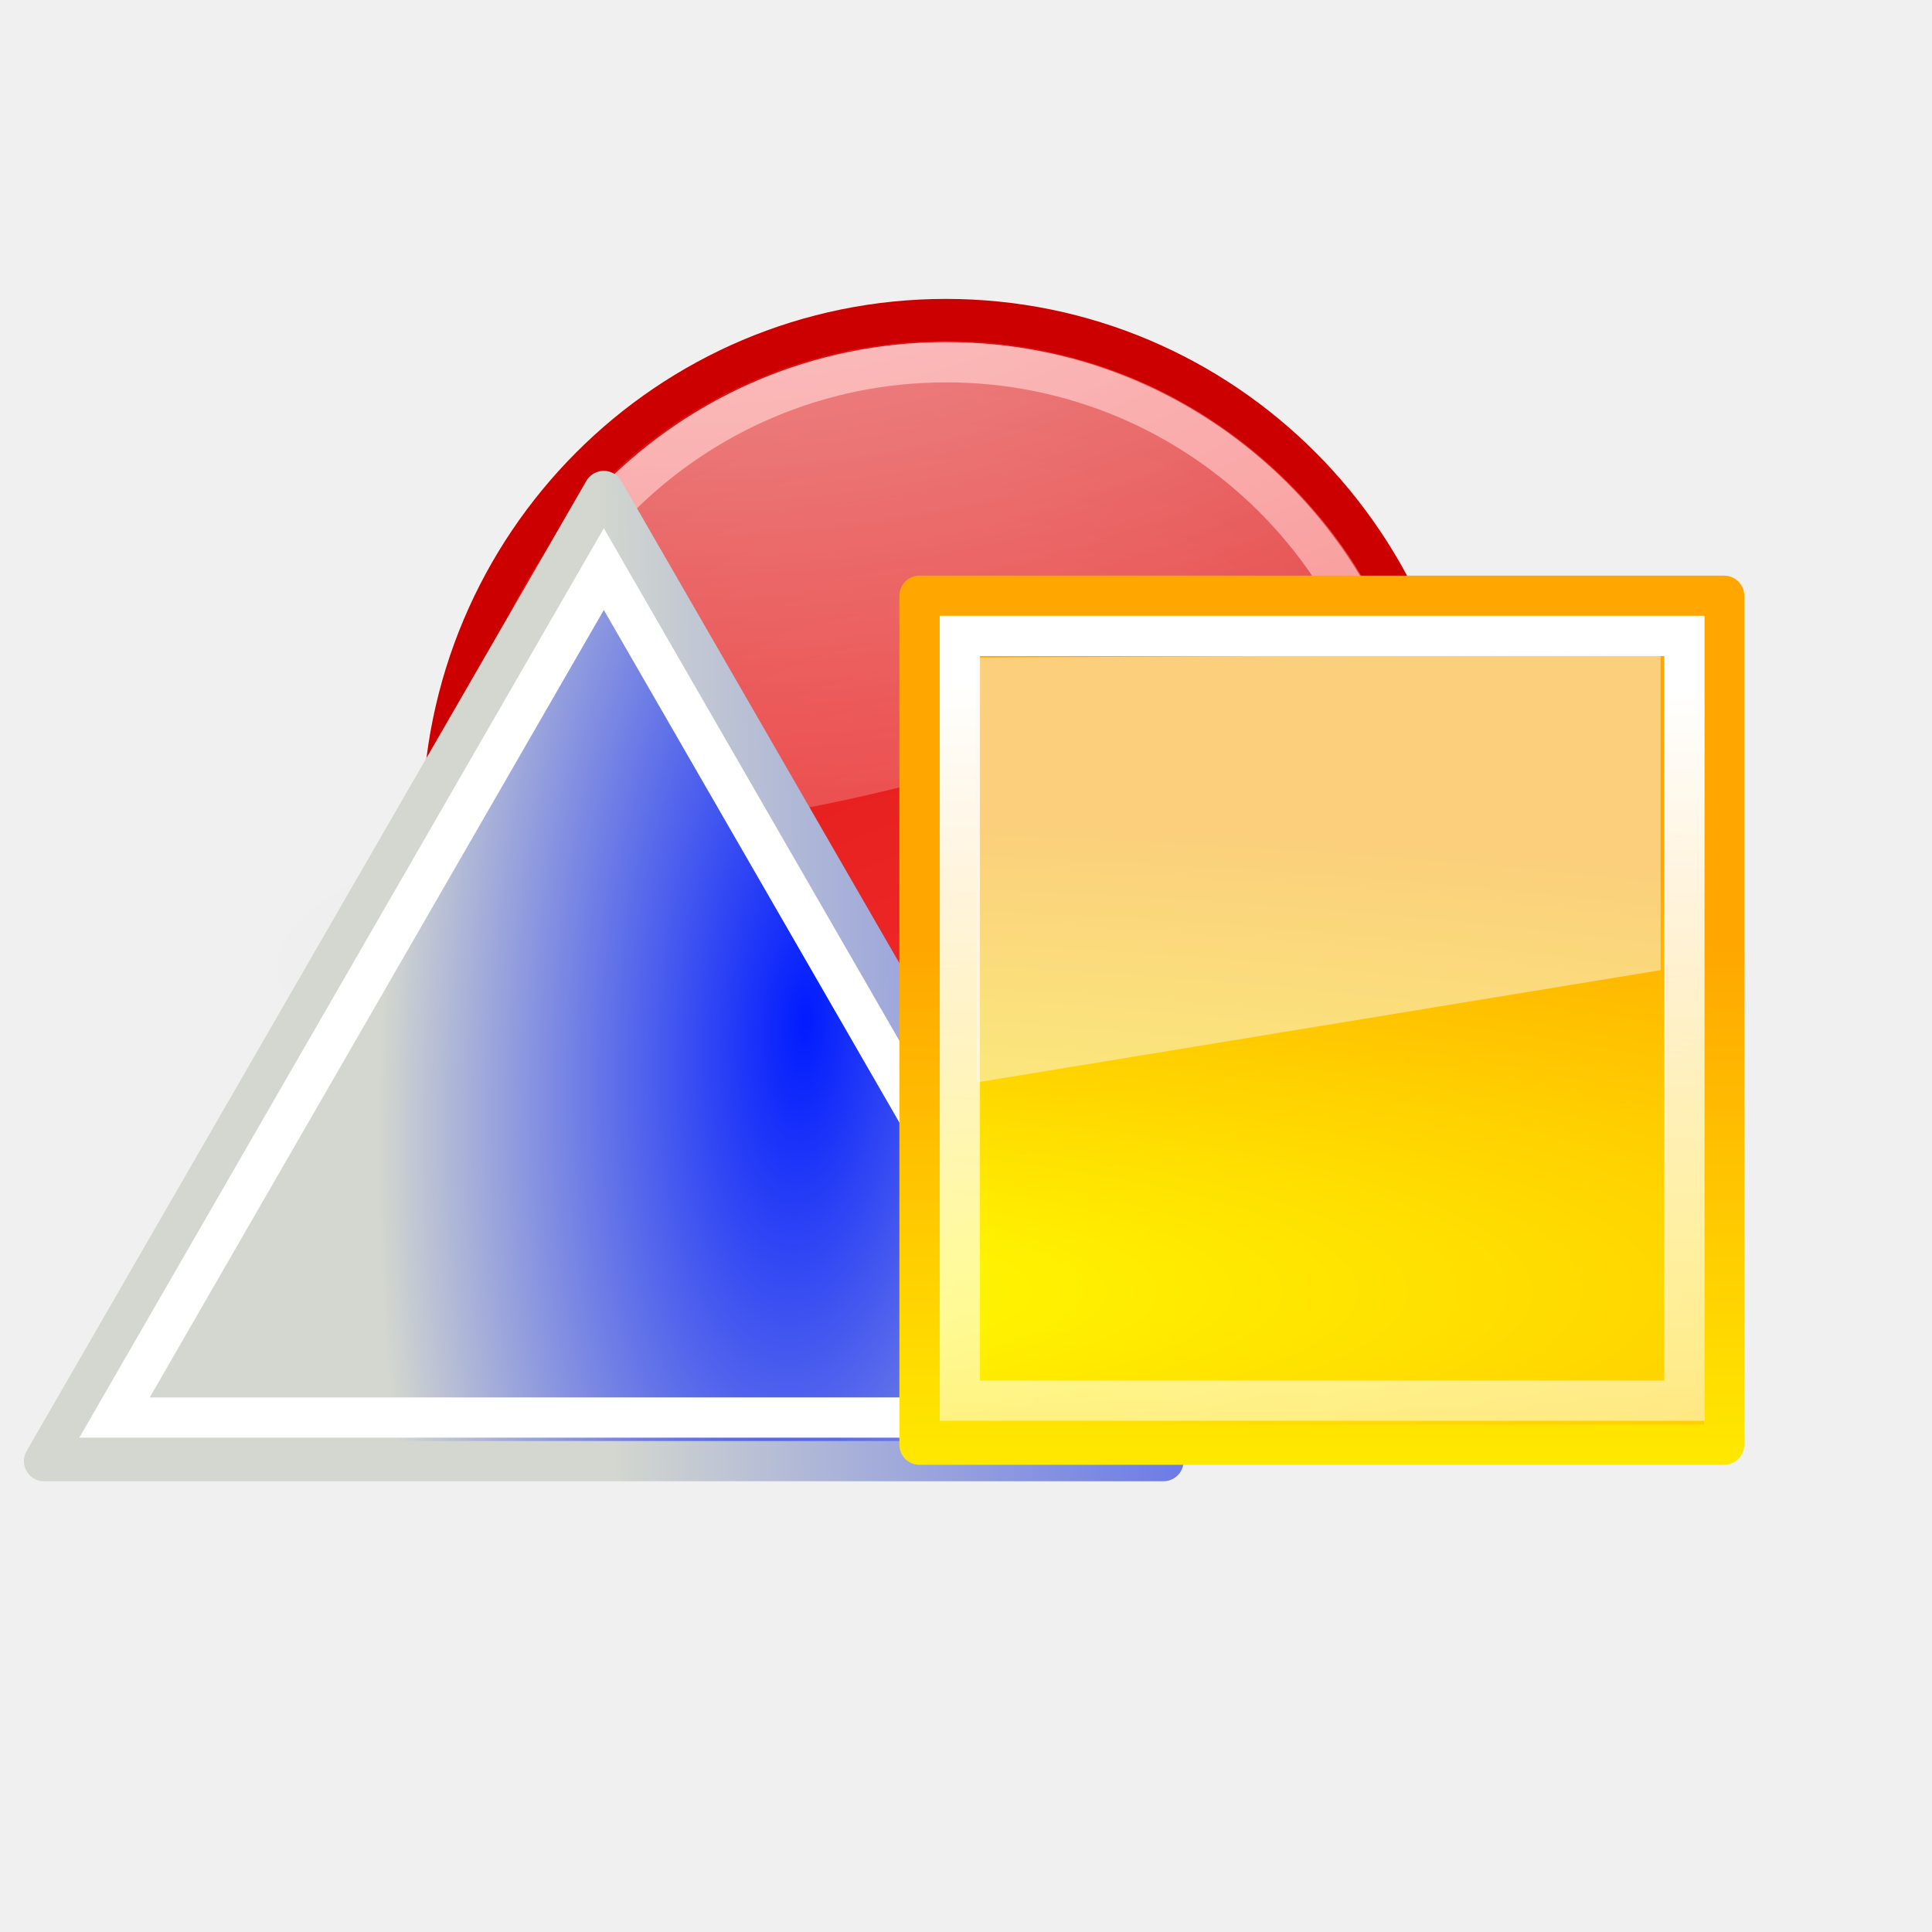
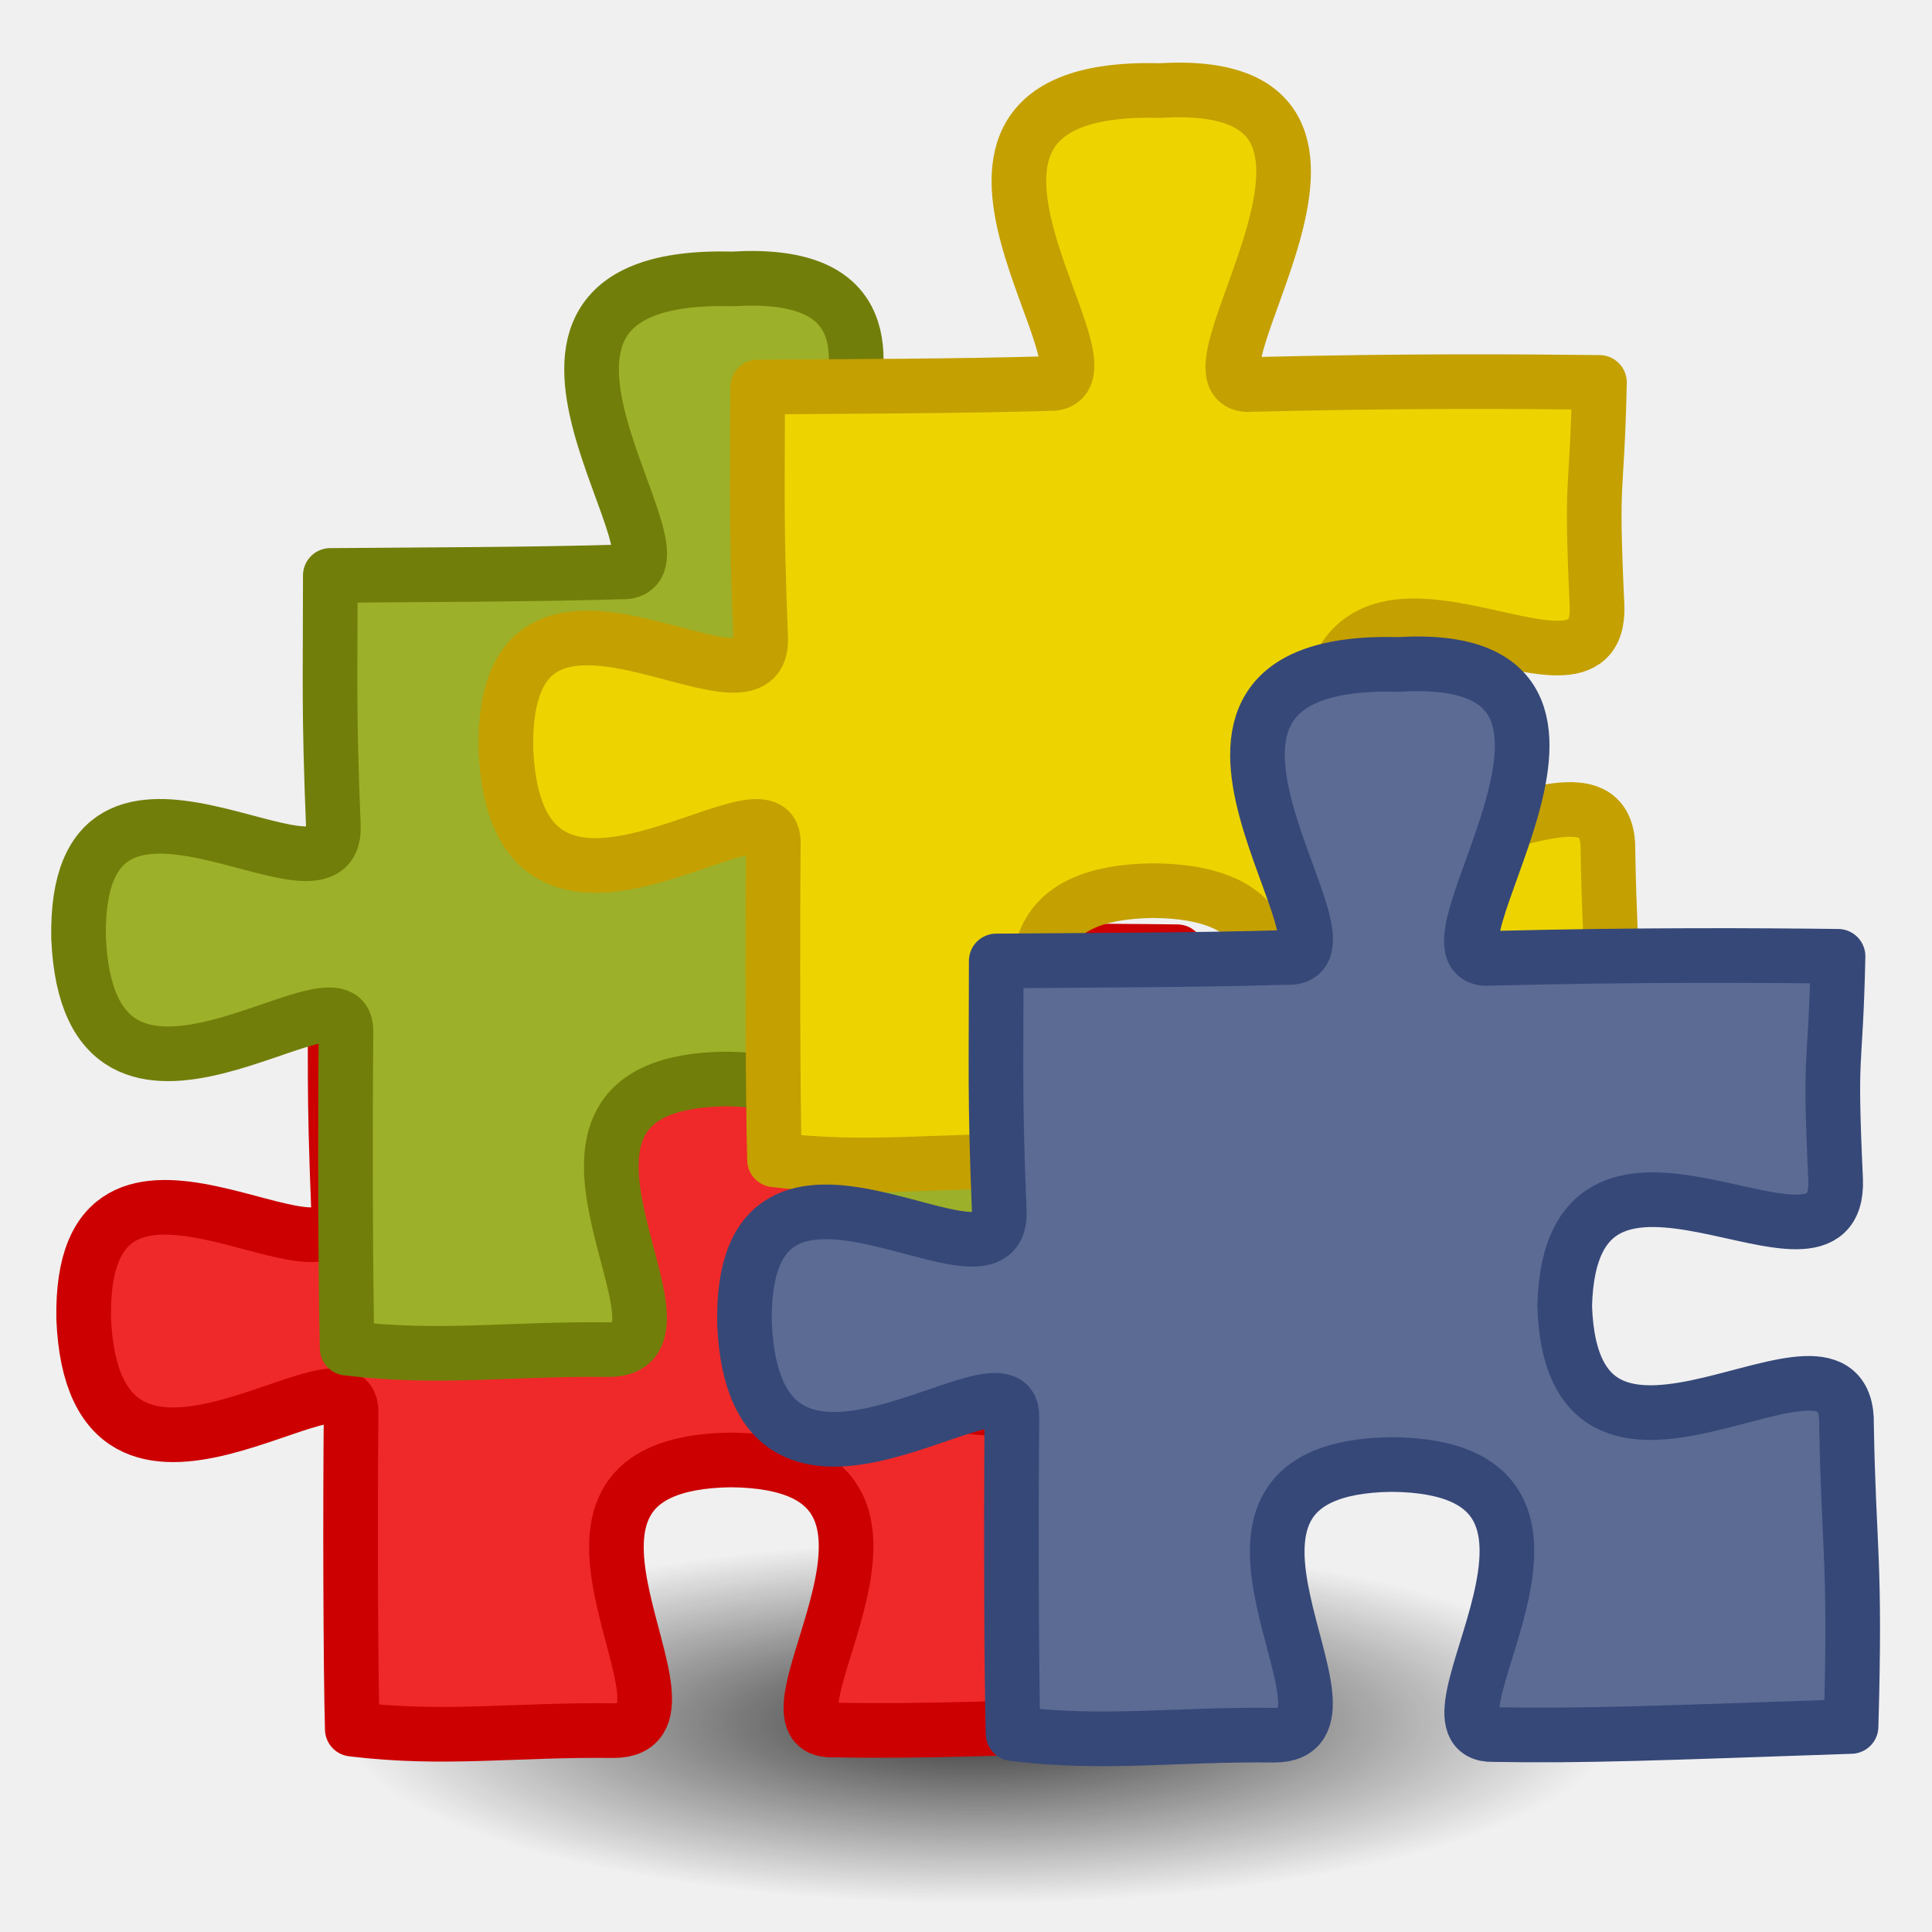
- <svg xmlns="http://www.w3.org/2000/svg" xmlns:xlink="http://www.w3.org/1999/xlink" width="48" height="48" id="svg1307" version="1.0">
-   <defs id="defs1309">
-     <linearGradient id="linearGradient6275">
-       <stop id="stop6277" offset="0" style="stop-color:#ffff00;stop-opacity:1;" />
-       <stop id="stop6279" offset="1" style="stop-color:#ffa700;stop-opacity:1;" />
+ <svg xmlns="http://www.w3.org/2000/svg" xmlns:xlink="http://www.w3.org/1999/xlink" id="svg249" height="48px" width="48px">
+   <defs id="defs3">
+     <linearGradient id="linearGradient2852">
+       <stop style="stop-color:#edd400;stop-opacity:1;" offset="0" id="stop2854" />
+       <stop style="stop-color:#edd400;stop-opacity:0.262;" offset="1" id="stop2856" />
    </linearGradient>
-     <linearGradient id="linearGradient2684">
-       <stop id="stop2686" offset="0" style="stop-color:#ffffff;stop-opacity:1;" />
-       <stop id="stop2688" offset="1" style="stop-color:#000000;stop-opacity:1;" />
+     <linearGradient id="linearGradient3082">
+       <stop style="stop-color:#ffffff;stop-opacity:1;" offset="0" id="stop3084" />
+       <stop style="stop-color:#ffffff;stop-opacity:0;" offset="1" id="stop3086" />
    </linearGradient>
-     <linearGradient id="linearGradient2691">
-       <stop id="stop2693" offset="0" style="stop-color:#001bff;stop-opacity:1;" />
-       <stop id="stop2695" offset="1" style="stop-color:#d3d7cf" />
+     <linearGradient id="aigrd1" gradientUnits="userSpaceOnUse" x1="99.777" y1="15.424" x2="153" y2="248.631">
+       <stop offset="0" style="stop-color:#d8ca0c;stop-opacity:1;" id="stop53300" />
+       <stop offset="1" style="stop-color:#cdcdcd;stop-opacity:1" id="stop53302" />
    </linearGradient>
-     <radialGradient xlink:href="#linearGradient2691" id="radialGradient2314" gradientUnits="userSpaceOnUse" gradientTransform="matrix(-0.836238,-5.324342e-2,0.128568,-2.019473,75.68717,223.8764)" cx="107.588" cy="83.991" fx="107.588" fy="83.991" r="12.552" />
-     <linearGradient id="linearGradient5075">
-       <stop style="stop-color:#adb0a8;stop-opacity:1;" offset="0" id="stop5077" />
-       <stop style="stop-color:#464744;stop-opacity:1" offset="1" id="stop5079" />
+     <linearGradient id="linearGradient4542">
+       <stop style="stop-color:#000000;stop-opacity:1;" offset="0" id="stop4544" />
+       <stop style="stop-color:#000000;stop-opacity:0;" offset="1" id="stop4546" />
    </linearGradient>
-     <linearGradient xlink:href="#linearGradient2691" id="linearGradient2306" gradientUnits="userSpaceOnUse" x1="71.289" y1="124.117" x2="70.827" y2="95" gradientTransform="matrix(0,-1,1,0,-103.4839,116.9573)" />
-     <linearGradient id="linearGradient3837">
-       <stop style="stop-color:#000000;stop-opacity:1;" offset="0" id="stop3839" />
-       <stop style="stop-color:#ffffff;stop-opacity:0.784;" offset="1" id="stop3841" />
+     <linearGradient id="linearGradient15662">
+       <stop id="stop15664" offset="0" style="stop-color:#ffffff;stop-opacity:1;" />
+       <stop id="stop15666" offset="1" style="stop-color:#f8f8f8;stop-opacity:1;" />
    </linearGradient>
-     <radialGradient xlink:href="#linearGradient8662" id="radialGradient2228" gradientUnits="userSpaceOnUse" gradientTransform="matrix(1,0,0,0.536723,-3.180618e-13,16.87306)" cx="24.837" cy="36.421" fx="24.837" fy="36.421" r="15.645" />
-     <linearGradient id="linearGradient2257">
-       <stop style="stop-color:#ef2929" offset="0" id="stop2259" />
-       <stop style="stop-color:#cc0000" offset="1" id="stop2261" />
+     <radialGradient id="aigrd3" cx="20.892" cy="64.568" r="5.257" fx="20.892" fy="64.568" gradientUnits="userSpaceOnUse">
+       <stop offset="0" style="stop-color:#F0F0F0" id="stop15573" />
+       <stop offset="1" style="stop-color:#9a9a9a;stop-opacity:1;" id="stop15575" />
+     </radialGradient>
+     <radialGradient id="aigrd2" cx="20.892" cy="114.568" r="5.256" fx="20.892" fy="114.568" gradientUnits="userSpaceOnUse">
+       <stop offset="0" style="stop-color:#F0F0F0" id="stop15566" />
+       <stop offset="1" style="stop-color:#9a9a9a;stop-opacity:1;" id="stop15568" />
+     </radialGradient>
+     <linearGradient id="linearGradient269">
+       <stop id="stop270" offset="0" style="stop-color:#a3a3a3;stop-opacity:1;" />
+       <stop id="stop271" offset="1" style="stop-color:#4c4c4c;stop-opacity:1;" />
    </linearGradient>
-     <radialGradient xlink:href="#linearGradient2257" id="radialGradient2263" cx="22.5" cy="28.116" fx="22.5" fy="28.116" r="14.538" gradientTransform="matrix(2.365562,-4.942242e-16,5.359766e-16,2.202845,-30.72517,-34.23996)" gradientUnits="userSpaceOnUse" />
-     <linearGradient id="linearGradient3340">
-       <stop style="stop-color:#ffffff;stop-opacity:1;" offset="0" id="stop3342" />
-       <stop style="stop-color:#ffffff;stop-opacity:0;" offset="1" id="stop3344" />
+     <linearGradient id="linearGradient259">
+       <stop id="stop260" offset="0" style="stop-color:#fafafa;stop-opacity:1;" />
+       <stop id="stop261" offset="1" style="stop-color:#bbbbbb;stop-opacity:1;" />
    </linearGradient>
-     <radialGradient xlink:href="#linearGradient3340" id="radialGradient1368" gradientUnits="userSpaceOnUse" gradientTransform="matrix(3.658819,-3.13388e-16,1.719536e-16,2.080782,-104.1658,-1.48255)" cx="21.929" cy="-3.218" fx="21.929" fy="-3.218" r="13" />
-     <linearGradient id="linearGradient2817">
-       <stop style="stop-color:#000000;stop-opacity:1;" offset="0" id="stop2819" />
-       <stop style="stop-color:#ffffff;stop-opacity:0.485;" offset="1" id="stop2821" />
+     <radialGradient xlink:href="#linearGradient4542" id="radialGradient4548" cx="24.307" cy="42.078" fx="24.307" fy="42.078" r="15.822" gradientTransform="matrix(1,0,0,0.284916,0,30.08928)" gradientUnits="userSpaceOnUse" />
+     <linearGradient xlink:href="#linearGradient3082" id="linearGradient3088" x1="44.593" y1="9.912" x2="65.863" y2="43.317" gradientUnits="userSpaceOnUse" />
+     <linearGradient xlink:href="#linearGradient2852" id="linearGradient2858" x1="29.584" y1="6.873" x2="70.826" y2="48.115" gradientUnits="userSpaceOnUse" />
+     <radialGradient gradientUnits="userSpaceOnUse" gradientTransform="matrix(1,0,0,0.595238,0,14.875)" r="15.75" fy="36.75" fx="25.125" cy="36.75" cx="25.125" id="radialGradient21650" xlink:href="#linearGradient21644" />
+     <linearGradient gradientUnits="userSpaceOnUse" y2="21.27" x2="-2.758" y1="26.652" x1="73.362" gradientTransform="matrix(1.025428,0,0,0.957303,0,-0.806758)" id="linearGradient2112" xlink:href="#linearGradient2116" />
+     <linearGradient gradientUnits="userSpaceOnUse" y2="22.133" x2="14.511" y1="22.133" x1="6.587" gradientTransform="matrix(0.95775,0,0,1.027989,1,-0.571911)" id="linearGradient2100" xlink:href="#linearGradient2094" />
+     <linearGradient xlink:href="#linearGradient2803" id="linearGradient2813" gradientTransform="matrix(2.262742,0,0,0.441942,1,-0.875)" x1="10.496" y1="93.338" x2="10.22" y2="84.287" gradientUnits="userSpaceOnUse" />
+     <linearGradient xlink:href="#linearGradient2795" id="linearGradient2801" gradientTransform="matrix(0.254,0,0,3.759813,0.788629,0.148567)" x1="35.433" y1="4.953" x2="41.219" y2="4.953" gradientUnits="userSpaceOnUse" />
+     <linearGradient id="linearGradient2795">
+       <stop style="stop-color:#000000;stop-opacity:0.069;" offset="0" id="stop2797" />
+       <stop style="stop-color:#ffffff;stop-opacity:1;" offset="1" id="stop2799" />
    </linearGradient>
-     <linearGradient id="linearGradient2584">
-       <stop style="stop-color:#000000;stop-opacity:1;" offset="0" id="stop2586" />
-       <stop style="stop-color:#ffffff;stop-opacity:0;" offset="1" id="stop2588" />
+     <linearGradient id="linearGradient2803">
+       <stop style="stop-color:#ffffff;stop-opacity:1;" offset="0" id="stop2805" />
+       <stop style="stop-color:#cbcbcb;stop-opacity:1;" offset="1" id="stop2807" />
    </linearGradient>
-     <linearGradient id="linearGradient2697">
-       <stop id="stop2699" offset="0" style="stop-color:#ffec27;stop-opacity:1;" />
-       <stop id="stop2701" offset="1" style="stop-color:#555753" />
+     <linearGradient id="linearGradient2094">
+       <stop id="stop2096" offset="0" style="stop-color:#d6e3f0;stop-opacity:1;" />
+       <stop id="stop2098" offset="1" style="stop-color:#95b1cf;stop-opacity:1;" />
    </linearGradient>
-     <linearGradient id="linearGradient2679">
-       <stop id="stop2681" offset="0" style="stop-color:#f7f7f7;stop-opacity:1" />
-       <stop id="stop2683" offset="1" style="stop-color:#ccd0c7;stop-opacity:1" />
+     <linearGradient id="linearGradient2116">
+       <stop id="stop2118" offset="0" style="stop-color:#ffffff;stop-opacity:1;" />
+       <stop id="stop2120" offset="1" style="stop-color:#ffffff;stop-opacity:0;" />
    </linearGradient>
-     <linearGradient id="linearGradient3081">
-       <stop style="stop-color:#ffffff;stop-opacity:1;" offset="0" id="stop3083" />
-       <stop style="stop-color:#ffffff;stop-opacity:0;" offset="1" id="stop3085" />
+     <linearGradient id="linearGradient21644">
+       <stop id="stop21646" offset="0" style="stop-color:#000000;stop-opacity:1;" />
+       <stop id="stop21648" offset="1" style="stop-color:#000000;stop-opacity:0;" />
    </linearGradient>
-     <linearGradient id="linearGradient8662">
-       <stop style="stop-color:#000000;stop-opacity:1;" offset="0" id="stop8664" />
-       <stop style="stop-color:#000000;stop-opacity:0;" offset="1" id="stop8666" />
+     <radialGradient r="14.375" fy="125" fx="55" cy="125" cx="55" gradientUnits="userSpaceOnUse" id="radialGradient278" xlink:href="#linearGradient12512" />
+     <linearGradient id="linearGradient12512">
+       <stop id="stop12513" offset="0" style="stop-color:#ffffff;stop-opacity:1;" />
+       <stop id="stop12517" offset="0.5" style="stop-color:#fff520;stop-opacity:0.891;" />
+       <stop id="stop12514" offset="1" style="stop-color:#fff300;stop-opacity:0;" />
    </linearGradient>
-     <radialGradient xlink:href="#linearGradient2679" id="radialGradient2112" gradientUnits="userSpaceOnUse" gradientTransform="matrix(3.562309e-6,-1.07205,1.992104,-1.250658e-6,-42.61165,283.7891)" cx="169.772" cy="100.201" fx="169.772" fy="100.201" r="11" />
-     <linearGradient xlink:href="#linearGradient2697" id="linearGradient2122" gradientUnits="userSpaceOnUse" gradientTransform="translate(-12,0)" x1="169" y1="110.338" x2="169" y2="93.205" />
-     <linearGradient xlink:href="#linearGradient3081" id="linearGradient2124" gradientUnits="userSpaceOnUse" gradientTransform="translate(133,70.99999)" x1="15.09" y1="15.292" x2="14" y2="52.511" />
-     <radialGradient xlink:href="#linearGradient8662" id="radialGradient2137" gradientUnits="userSpaceOnUse" gradientTransform="matrix(1,0,0,0.536723,4.473733e-13,16.87306)" cx="24.837" cy="36.421" fx="24.837" fy="36.421" r="15.645" />
-     <radialGradient xlink:href="#linearGradient8662" id="radialGradient2139" gradientUnits="userSpaceOnUse" gradientTransform="matrix(1,0,0,0.536723,-1.416456e-12,16.87306)" cx="24.837" cy="36.421" fx="24.837" fy="36.421" r="15.645" />
-     <radialGradient xlink:href="#linearGradient8662" id="radialGradient2725" gradientUnits="userSpaceOnUse" gradientTransform="matrix(1,0,0,0.536723,4.526469e-13,16.87306)" cx="24.837" cy="36.421" fx="24.837" fy="36.421" r="15.645" />
-     <radialGradient xlink:href="#linearGradient8662" id="radialGradient2727" gradientUnits="userSpaceOnUse" gradientTransform="matrix(1,0,0,0.536723,-1.432388e-12,16.87306)" cx="24.837" cy="36.421" fx="24.837" fy="36.421" r="15.645" />
-     <radialGradient xlink:href="#linearGradient2679" id="radialGradient2729" gradientUnits="userSpaceOnUse" gradientTransform="matrix(3.562309e-6,-1.07205,1.992104,-1.250658e-6,-42.61165,283.7891)" cx="169.772" cy="100.201" fx="169.772" fy="100.201" r="11" />
-     <linearGradient xlink:href="#linearGradient2697" id="linearGradient2731" gradientUnits="userSpaceOnUse" gradientTransform="translate(-12,0)" x1="169" y1="110.338" x2="169" y2="93.205" />
-     <linearGradient xlink:href="#linearGradient3081" id="linearGradient2733" gradientUnits="userSpaceOnUse" gradientTransform="translate(133,70.99999)" x1="15.09" y1="15.292" x2="14" y2="52.511" />
-     <radialGradient xlink:href="#linearGradient8662" id="radialGradient2745" gradientUnits="userSpaceOnUse" gradientTransform="matrix(1,0,0,0.536723,4.579205e-13,16.87306)" cx="24.837" cy="36.421" fx="24.837" fy="36.421" r="15.645" />
-     <radialGradient xlink:href="#linearGradient8662" id="radialGradient2747" gradientUnits="userSpaceOnUse" gradientTransform="matrix(1,0,0,0.536723,-1.44832e-12,16.87306)" cx="24.837" cy="36.421" fx="24.837" fy="36.421" r="15.645" />
-     <radialGradient xlink:href="#linearGradient2679" id="radialGradient2749" gradientUnits="userSpaceOnUse" gradientTransform="matrix(3.562309e-6,-1.07205,1.992104,-1.250658e-6,-42.61165,283.7891)" cx="169.772" cy="100.201" fx="169.772" fy="100.201" r="11" />
-     <linearGradient xlink:href="#linearGradient2697" id="linearGradient2751" gradientUnits="userSpaceOnUse" gradientTransform="translate(-12,0)" x1="169" y1="110.338" x2="169" y2="93.205" />
-     <linearGradient xlink:href="#linearGradient3081" id="linearGradient2753" gradientUnits="userSpaceOnUse" gradientTransform="translate(133,70.99999)" x1="15.09" y1="15.292" x2="14" y2="52.511" />
-     <radialGradient xlink:href="#linearGradient2679" id="radialGradient2791" gradientUnits="userSpaceOnUse" gradientTransform="matrix(3.562309e-6,-1.07205,1.992104,-1.250658e-6,-42.61165,283.7891)" cx="169.772" cy="100.201" fx="169.772" fy="100.201" r="11" />
-     <linearGradient xlink:href="#linearGradient2697" id="linearGradient2793" gradientUnits="userSpaceOnUse" gradientTransform="translate(-12,0)" x1="169" y1="110.338" x2="169" y2="93.205" />
-     <linearGradient xlink:href="#linearGradient2697" id="linearGradient2795" gradientUnits="userSpaceOnUse" gradientTransform="translate(-12,0)" x1="169" y1="110.338" x2="169" y2="93.205" />
-     <linearGradient xlink:href="#linearGradient3081" id="linearGradient2797" gradientUnits="userSpaceOnUse" gradientTransform="translate(133,70.99999)" x1="15.09" y1="15.292" x2="14" y2="52.511" />
-     <linearGradient xlink:href="#linearGradient3081" id="linearGradient2800" gradientUnits="userSpaceOnUse" gradientTransform="translate(-4e-4,-9.426e-2)" x1="15.09" y1="15.292" x2="14" y2="52.511" />
-     <linearGradient xlink:href="#linearGradient2697" id="linearGradient2803" gradientUnits="userSpaceOnUse" gradientTransform="matrix(1,0,0,1.004384,-145.0004,-71.4625)" x1="169" y1="110.338" x2="169" y2="93.205" />
-     <linearGradient xlink:href="#linearGradient2697" id="linearGradient2806" gradientUnits="userSpaceOnUse" gradientTransform="translate(-145.0004,-97.0943)" x1="169" y1="110.338" x2="169" y2="93.205" />
-     <radialGradient xlink:href="#linearGradient2679" id="radialGradient2809" gradientUnits="userSpaceOnUse" gradientTransform="matrix(3.562309e-6,-1.07205,1.992104,-1.250658e-6,-175.6121,212.6949)" cx="169.772" cy="100.201" fx="169.772" fy="100.201" r="11" />
-     <linearGradient xlink:href="#linearGradient2817" id="linearGradient2823" gradientUnits="userSpaceOnUse" gradientTransform="matrix(1.103262,0,0,1.054917,-163.1228,-76.31138)" x1="174.834" y1="84.263" x2="174.745" y2="105.491" />
-     <linearGradient xlink:href="#linearGradient3081" id="linearGradient2825" gradientUnits="userSpaceOnUse" gradientTransform="translate(-4e-4,-26.09426)" x1="15.09" y1="15.292" x2="14" y2="52.511" />
-     <radialGradient xlink:href="#linearGradient2679" id="radialGradient2831" gradientUnits="userSpaceOnUse" gradientTransform="matrix(3.562309e-6,-1.07205,1.992104,-1.250658e-6,-175.6121,186.6949)" cx="169.772" cy="100.201" fx="169.772" fy="100.201" r="11" />
-     <linearGradient xlink:href="#linearGradient2817" id="linearGradient2858" gradientUnits="userSpaceOnUse" gradientTransform="matrix(1.103262,0,0,1.054917,-163.1228,-76.31138)" x1="174.834" y1="84.263" x2="174.745" y2="105.491" />
-     <radialGradient xlink:href="#linearGradient2679" id="radialGradient2860" gradientUnits="userSpaceOnUse" gradientTransform="matrix(3.562309e-6,-1.07205,1.992104,-1.250658e-6,-175.6121,212.6949)" cx="169.772" cy="100.201" fx="169.772" fy="100.201" r="11" />
-     <linearGradient xlink:href="#linearGradient2697" id="linearGradient2862" gradientUnits="userSpaceOnUse" gradientTransform="matrix(1,0,0,1.004384,-145.0004,-71.4625)" x1="169" y1="110.338" x2="169" y2="93.205" />
-     <linearGradient xlink:href="#linearGradient3081" id="linearGradient2864" gradientUnits="userSpaceOnUse" gradientTransform="translate(-4e-4,-9.426e-2)" x1="15.09" y1="15.292" x2="14" y2="52.511" />
-     <linearGradient xlink:href="#linearGradient3081" id="linearGradient3421" gradientUnits="userSpaceOnUse" gradientTransform="matrix(3.000198,0,0,1,-67.006,-9.426e-2)" x1="15.09" y1="15.292" x2="14" y2="52.511" />
-     <linearGradient xlink:href="#linearGradient6275" id="linearGradient3424" gradientUnits="userSpaceOnUse" gradientTransform="matrix(2.498884,0,0,1.004384,-414.0618,-71.4625)" x1="169" y1="110.338" x2="169" y2="93.205" />
-     <radialGradient xlink:href="#linearGradient6275" id="radialGradient3427" gradientUnits="userSpaceOnUse" gradientTransform="matrix(8.905772e-6,-1.07205,4.98026,-1.250658e-6,-490.7792,212.6949)" cx="169.772" cy="100.201" fx="169.772" fy="100.201" r="11" />
-     <radialGradient xlink:href="#linearGradient2257" id="radialGradient9791" gradientUnits="userSpaceOnUse" gradientTransform="matrix(2.365562,-4.942242e-16,5.359766e-16,2.202845,-30.72517,-34.23996)" cx="22.5" cy="28.116" fx="22.5" fy="28.116" r="14.538" />
-     <radialGradient xlink:href="#linearGradient3340" id="radialGradient9793" gradientUnits="userSpaceOnUse" gradientTransform="matrix(3.658819,-3.13388e-16,1.719536e-16,2.080782,-104.1658,-1.48255)" cx="21.929" cy="-3.218" fx="21.929" fy="-3.218" r="13" />
-     <radialGradient xlink:href="#linearGradient2691" id="radialGradient9795" gradientUnits="userSpaceOnUse" gradientTransform="matrix(-0.836238,-5.324342e-2,0.128568,-2.019473,75.68717,223.8764)" cx="107.588" cy="83.991" fx="107.588" fy="83.991" r="12.552" />
-     <linearGradient xlink:href="#linearGradient2691" id="linearGradient9797" gradientUnits="userSpaceOnUse" gradientTransform="matrix(0,-1,1,0,-103.4839,116.9573)" x1="71.289" y1="124.117" x2="70.827" y2="95" />
-     <radialGradient xlink:href="#linearGradient6275" id="radialGradient9799" gradientUnits="userSpaceOnUse" gradientTransform="matrix(8.905772e-6,-1.07205,4.98026,-1.250658e-6,-490.7792,212.6949)" cx="169.772" cy="100.201" fx="169.772" fy="100.201" r="11" />
-     <linearGradient xlink:href="#linearGradient6275" id="linearGradient9801" gradientUnits="userSpaceOnUse" gradientTransform="matrix(2.498884,0,0,1.004384,-414.0618,-71.4625)" x1="169" y1="110.338" x2="169" y2="93.205" />
-     <linearGradient xlink:href="#linearGradient3081" id="linearGradient9803" gradientUnits="userSpaceOnUse" gradientTransform="matrix(3.000198,0,0,1,-67.006,-9.426e-2)" x1="15.09" y1="15.292" x2="14" y2="52.511" />
+     <linearGradient xlink:href="#linearGradient2116" id="linearGradient2158" gradientUnits="userSpaceOnUse" gradientTransform="matrix(1.025428,0,0,0.957303,-52.45823,-2.372685)" x1="73.362" y1="26.652" x2="-2.758" y2="21.27" />
+     <linearGradient xlink:href="#linearGradient2795" id="linearGradient2161" gradientUnits="userSpaceOnUse" gradientTransform="matrix(0.254,0,0,3.759813,-51.72574,-1.418366)" x1="35.433" y1="4.953" x2="41.219" y2="4.953" />
+     <linearGradient xlink:href="#linearGradient2094" id="linearGradient2164" gradientUnits="userSpaceOnUse" gradientTransform="matrix(0.95775,0,0,1.027989,-51.45823,-2.137838)" x1="6.587" y1="22.133" x2="14.511" y2="22.133" />
+     <linearGradient xlink:href="#linearGradient2803" id="linearGradient2167" gradientUnits="userSpaceOnUse" gradientTransform="matrix(2.262742,0,0,0.441942,-51.45823,-2.440927)" x1="10.496" y1="93.338" x2="10.22" y2="84.287" />
  </defs>
-   <g id="layer1" style="display:inline">
-     <path style="opacity:0.04;color:#000000;fill:url(#radialGradient2228);fill-opacity:1;fill-rule:evenodd;stroke:none;stroke-width:1;stroke-linecap:butt;stroke-linejoin:miter;marker:none;marker-start:none;marker-mid:none;marker-end:none;stroke-miterlimit:10;stroke-dasharray:none;stroke-dashoffset:0;stroke-opacity:1;visibility:visible;display:inline;overflow:visible" id="path2226" d="M 40.482 36.421 A 15.645 8.397 0 1 1  9.192,36.421 A 15.645 8.397 0 1 1  40.482 36.421 z" transform="matrix(1.150533,0,0,0.565685,-4.575933,3.397115)" />
-     <g id="g9786" transform="translate(41.25926,10.83885)">
-       <path transform="matrix(0.894862,0,0,0.9657,-37.89366,-11.58425)" d="M 36.5 22 A 14 13 0 1 1  8.5,22 A 14 13 0 1 1  36.5 22 z" id="path2525" style="color:#000000;fill:url(#radialGradient9791);fill-opacity:1;fill-rule:evenodd;stroke:#cc0000;stroke-width:1.076;stroke-linecap:square;stroke-linejoin:round;marker:none;marker-start:none;marker-mid:none;marker-end:none;stroke-miterlimit:4;stroke-dasharray:none;stroke-dashoffset:0;stroke-opacity:1;visibility:visible;display:inline;overflow:visible" />
-       <path transform="matrix(0.821429,0,0,0.821429,-37.46432,-10.05314)" d="M 38 24 A 14 14 0 1 1  10,24 A 14 14 0 1 1  38 24 z" id="path2527" style="color:#000000;fill:none;fill-opacity:1;fill-rule:evenodd;stroke:#f77d7d;stroke-width:1.217;stroke-linecap:square;stroke-linejoin:round;marker:none;marker-start:none;marker-mid:none;marker-end:none;stroke-miterlimit:4;stroke-dasharray:none;stroke-dashoffset:0;stroke-opacity:1;visibility:visible;display:inline;overflow:visible" />
-       <path id="path2529" d="M -17.906,-2.339 C -24.186,-2.259 -29.311,2.653 -29.719,8.849 C -23.601,11.365 -15.848,7.397 -6.577,5.467 C -7.265,2.718 -11.131,-2.339 -17.75,-2.339 C -17.802,-2.339 -17.855,-2.34 -17.906,-2.339 z " style="opacity:0.6;fill:url(#radialGradient9793);fill-opacity:1;fill-rule:evenodd;stroke:none;stroke-width:0.25pt;stroke-linecap:butt;stroke-linejoin:miter;stroke-opacity:1;display:inline" />
+   <g id="layer6">
+     <path style="opacity:0.784;color:#000000;fill:url(#radialGradient4548);fill-opacity:1;fill-rule:evenodd;stroke:none;stroke-width:2;stroke-linecap:round;stroke-linejoin:round;marker:none;marker-start:none;marker-mid:none;marker-end:none;stroke-miterlimit:4;stroke-dasharray:none;stroke-dashoffset:0;stroke-opacity:1;visibility:visible;display:inline;overflow:visible" id="path3667" d="M 40.128 42.078 A 15.822 4.508 0 1 1  8.485,42.078 A 15.822 4.508 0 1 1  40.128 42.078 z" transform="translate(0,0.707108)" />
+   </g>
+   <g style="display:inline" id="layer1" />
+   <g id="layer5" style="display:inline">
+     <g id="g2186" transform="matrix(0.692332,0,0,0.692332,37.67318,25.79208)" style="opacity:1;color:black;fill:#ef2929;fill-opacity:1;fill-rule:evenodd;stroke:#c00;stroke-width:1.961;stroke-linecap:round;stroke-linejoin:round;marker:none;marker-start:none;marker-mid:none;marker-end:none;stroke-miterlimit:4;stroke-dasharray:none;stroke-dashoffset:0;stroke-opacity:1;visibility:visible;display:inline;overflow:visible">
+       <path style="opacity:1;color:black;fill:#ef2929;fill-opacity:1;fill-rule:evenodd;stroke:#c00;stroke-width:1.961;stroke-linecap:round;stroke-linejoin:round;marker:none;marker-start:none;marker-mid:none;marker-end:none;stroke-miterlimit:4;stroke-dasharray:none;stroke-dashoffset:0;stroke-opacity:1;visibility:visible;display:inline;overflow:visible" d="M -42.378,-2.933 C -39.096,-2.96 -35.254,-2.962 -31.973,-3.058 C -28.715,-2.882 -38.512,-13.857 -27.94,-13.574 C -18.328,-14.155 -27.82,-2.716 -24.646,-3.027 C -19.227,-3.164 -14.873,-3.133 -12.169,-3.1 C -12.265,1.264 -12.485,-0.041 -12.256,4.915 C -12.082,9.568 -21.775,1.242 -21.978,9.45 C -21.704,17.935 -11.756,8.937 -11.865,13.718 C -11.786,18.282 -11.529,18.474 -11.702,24.538 C -18.71,24.778 -21.17,24.884 -24.541,24.829 C -27.725,24.91 -19.492,15.214 -28.188,15.137 C -36.856,15.25 -28.475,24.845 -32.393,24.85 C -35.979,24.809 -38.475,25.2 -41.773,24.798 C -41.835,22.495 -41.849,16.947 -41.815,13.42 C -41.774,10.708 -51.041,18.759 -51.412,10.072 C -51.564,1.72 -42.166,9.618 -42.268,6.084 C -42.438,1.888 -42.378,0.835 -42.378,-2.933 z " id="path1984" />
    </g>
-     <g id="g9775" transform="translate(23.48389,-23.15575)">
-       <path id="path3375" d="M 5.422,59.457 L -22.39,59.457 L -8.484,35.354 L 5.422,59.457 z " style="color:#000000;fill:url(#radialGradient9795);fill-opacity:1;fill-rule:evenodd;stroke:none;stroke-width:1;stroke-linecap:square;stroke-linejoin:round;marker:none;marker-start:none;marker-mid:none;marker-end:none;stroke-miterlimit:4;stroke-dasharray:none;stroke-dashoffset:0;stroke-opacity:1;visibility:visible;display:inline;overflow:visible" />
-       <path id="path1905" d="M 5.422,59.457 L -22.39,59.457 L -8.484,35.354 L 5.422,59.457 z " style="color:#000000;fill:none;fill-opacity:1;fill-rule:evenodd;stroke:url(#linearGradient9797);stroke-width:1;stroke-linecap:square;stroke-linejoin:round;marker:none;marker-start:none;marker-mid:none;marker-end:none;stroke-miterlimit:4;stroke-dasharray:none;stroke-dashoffset:0;stroke-opacity:1;visibility:visible;display:inline;overflow:visible" />
-       <path id="path2481" d="M -21.513,58.874 L 4.549,58.874 L -8.482,36.28 L -21.513,58.874 z M -19.763,57.874 L -8.482,38.311 L 2.799,57.874 L -19.763,57.874 z " style="color:#000000;fill:#ffffff;fill-opacity:1;fill-rule:evenodd;stroke:none;stroke-width:3;stroke-linecap:square;stroke-linejoin:miter;marker:none;marker-start:none;marker-mid:none;marker-end:none;stroke-miterlimit:4;stroke-dasharray:none;stroke-dashoffset:0;stroke-opacity:1;visibility:visible;display:inline;overflow:visible" />
+     <g style="opacity:1;color:black;fill:#9db029;fill-opacity:1;fill-rule:evenodd;stroke:#727e0a;stroke-width:1.961;stroke-linecap:round;stroke-linejoin:round;marker:none;marker-start:none;marker-mid:none;marker-end:none;stroke-miterlimit:4;stroke-dasharray:none;stroke-dashoffset:0;stroke-opacity:1;visibility:visible;display:inline;overflow:visible" transform="matrix(0.692332,0,0,0.692332,37.54619,16.32706)" id="g2177">
+       <path id="path2179" d="M -42.378,-2.933 C -39.096,-2.96 -35.254,-2.962 -31.973,-3.058 C -28.715,-2.882 -38.512,-13.857 -27.94,-13.574 C -18.328,-14.155 -27.82,-2.716 -24.646,-3.027 C -19.227,-3.164 -14.873,-3.133 -12.169,-3.1 C -12.265,1.264 -12.485,-0.041 -12.256,4.915 C -12.082,9.568 -21.775,1.242 -21.978,9.45 C -21.704,17.935 -11.756,8.937 -11.865,13.718 C -11.786,18.282 -11.529,18.474 -11.702,24.538 C -18.71,24.778 -21.17,24.884 -24.541,24.829 C -27.725,24.91 -19.492,15.214 -28.188,15.137 C -36.856,15.25 -28.475,24.845 -32.393,24.85 C -35.979,24.809 -38.475,25.2 -41.773,24.798 C -41.835,22.495 -41.849,16.947 -41.815,13.42 C -41.774,10.708 -51.041,18.759 -51.412,10.072 C -51.564,1.72 -42.166,9.618 -42.268,6.084 C -42.438,1.888 -42.378,0.835 -42.378,-2.933 z " style="opacity:1;color:black;fill:#9db029;fill-opacity:1;fill-rule:evenodd;stroke:#727e0a;stroke-width:1.961;stroke-linecap:round;stroke-linejoin:round;marker:none;marker-start:none;marker-mid:none;marker-end:none;stroke-miterlimit:4;stroke-dasharray:none;stroke-dashoffset:0;stroke-opacity:1;visibility:visible;display:inline;overflow:visible" />
    </g>
-     <g id="g9780" transform="translate(8.34787,1.3935)">
-       <path id="path2827" d="M 14.5,13.406 L 14.5,34.406 L 34.5,34.406 L 34.5,13.406 L 14.5,13.406 z " style="color:#000000;fill:url(#radialGradient9799);fill-opacity:1;fill-rule:evenodd;stroke:none;stroke-width:1;stroke-linecap:square;stroke-linejoin:miter;marker:none;marker-start:none;marker-mid:none;marker-end:none;stroke-miterlimit:4;stroke-dasharray:none;stroke-dashoffset:0;stroke-opacity:1;visibility:visible;display:inline;overflow:visible" />
-       <path style="color:#000000;fill:none;fill-opacity:1;fill-rule:evenodd;stroke:url(#linearGradient9801);stroke-width:1;stroke-linecap:square;stroke-linejoin:round;marker:none;marker-start:none;marker-mid:none;marker-end:none;stroke-miterlimit:4;stroke-dasharray:none;stroke-dashoffset:0;stroke-opacity:1;visibility:visible;display:inline;overflow:visible" d="M 14.497,13.408 L 14.497,34.5 L 34.488,34.5 L 34.488,13.408 L 14.497,13.408 z " id="path2762" />
-       <path id="path2811" d="M 15.499,14.406 L 15.499,33.406 L 33.501,33.406 L 33.501,14.406 L 15.499,14.406 z " style="color:#000000;fill:none;fill-opacity:1;fill-rule:evenodd;stroke:url(#linearGradient9803);stroke-width:1;stroke-linecap:square;stroke-linejoin:miter;marker:none;marker-start:none;marker-mid:none;marker-end:none;stroke-miterlimit:4;stroke-dasharray:none;stroke-dashoffset:0;stroke-opacity:1;visibility:visible;display:inline;overflow:visible" />
-       <path id="path2479" d="M 15.91,14.943 L 15.91,25.5 L 32.91,22.71 L 32.91,14.854 L 15.91,14.943 z " style="opacity:0.5;color:#000000;fill:#f7f7f7;fill-opacity:1;fill-rule:nonzero;stroke:none;stroke-width:2;stroke-linecap:round;stroke-linejoin:round;marker:none;marker-start:none;marker-mid:none;marker-end:none;stroke-miterlimit:10;stroke-dasharray:none;stroke-dashoffset:0;stroke-opacity:1;visibility:visible;display:block;overflow:visible" />
+     <g id="g2181" transform="matrix(0.692332,0,0,0.692332,48.16327,11.64741)" style="opacity:1;color:black;fill:#edd400;fill-opacity:1;fill-rule:evenodd;stroke:#c4a000;stroke-width:1.961;stroke-linecap:round;stroke-linejoin:round;marker:none;marker-start:none;marker-mid:none;marker-end:none;stroke-miterlimit:4;stroke-dasharray:none;stroke-dashoffset:0;stroke-opacity:1;visibility:visible;display:inline;overflow:visible">
+       <path style="opacity:1;color:black;fill:#edd400;fill-opacity:1;fill-rule:evenodd;stroke:#c4a000;stroke-width:1.961;stroke-linecap:round;stroke-linejoin:round;marker:none;marker-start:none;marker-mid:none;marker-end:none;stroke-miterlimit:4;stroke-dasharray:none;stroke-dashoffset:0;stroke-opacity:1;visibility:visible;display:inline;overflow:visible" d="M -42.378,-2.933 C -39.096,-2.96 -35.254,-2.962 -31.973,-3.058 C -28.715,-2.882 -38.512,-13.857 -27.94,-13.574 C -18.328,-14.155 -27.82,-2.716 -24.646,-3.027 C -19.227,-3.164 -14.873,-3.133 -12.169,-3.1 C -12.265,1.264 -12.485,-0.041 -12.256,4.915 C -12.082,9.568 -21.775,1.242 -21.978,9.45 C -21.704,17.935 -11.756,8.937 -11.865,13.718 C -11.786,18.282 -11.529,18.474 -11.702,24.538 C -18.71,24.778 -21.17,24.884 -24.541,24.829 C -27.725,24.91 -19.492,15.214 -28.188,15.137 C -36.856,15.25 -28.475,24.845 -32.393,24.85 C -35.979,24.809 -38.475,25.2 -41.773,24.798 C -41.835,22.495 -41.849,16.947 -41.815,13.42 C -41.774,10.708 -51.041,18.759 -51.412,10.072 C -51.564,1.72 -42.166,9.618 -42.268,6.084 C -42.438,1.888 -42.378,0.835 -42.378,-2.933 z " id="path2183" />
+     </g>
+     <g style="opacity:1;color:black;fill:#5b6b94;fill-opacity:1;fill-rule:nonzero;stroke:#364878;stroke-width:1.961;stroke-linecap:round;stroke-linejoin:round;marker:none;marker-start:none;marker-mid:none;marker-end:none;stroke-miterlimit:4;stroke-dasharray:none;stroke-dashoffset:0;stroke-opacity:1;visibility:visible;display:inline;overflow:visible" transform="matrix(0.692332,0,0,0.692332,54.09074,25.90523)" id="g2185">
+       <path id="path2187" d="M -42.378,-2.933 C -39.096,-2.96 -35.254,-2.962 -31.973,-3.058 C -28.715,-2.882 -38.512,-13.857 -27.94,-13.574 C -18.328,-14.155 -27.82,-2.716 -24.646,-3.027 C -19.227,-3.164 -14.873,-3.133 -12.169,-3.1 C -12.265,1.264 -12.485,-0.041 -12.256,4.915 C -12.082,9.568 -21.775,1.242 -21.978,9.45 C -21.704,17.935 -11.756,8.937 -11.865,13.718 C -11.786,18.282 -11.529,18.474 -11.702,24.538 C -18.71,24.778 -21.17,24.884 -24.541,24.829 C -27.725,24.91 -19.492,15.214 -28.188,15.137 C -36.856,15.25 -28.475,24.845 -32.393,24.85 C -35.979,24.809 -38.475,25.2 -41.773,24.798 C -41.835,22.495 -41.849,16.947 -41.815,13.42 C -41.774,10.708 -51.041,18.759 -51.412,10.072 C -51.564,1.72 -42.166,9.618 -42.268,6.084 C -42.438,1.888 -42.378,0.835 -42.378,-2.933 z " style="opacity:1;color:black;fill:#5b6b94;fill-opacity:1;fill-rule:nonzero;stroke:#364878;stroke-width:1.961;stroke-linecap:round;stroke-linejoin:round;marker:none;marker-start:none;marker-mid:none;marker-end:none;stroke-miterlimit:4;stroke-dasharray:none;stroke-dashoffset:0;stroke-opacity:1;visibility:visible;display:inline;overflow:visible" />
    </g>
  </g>
</svg>
